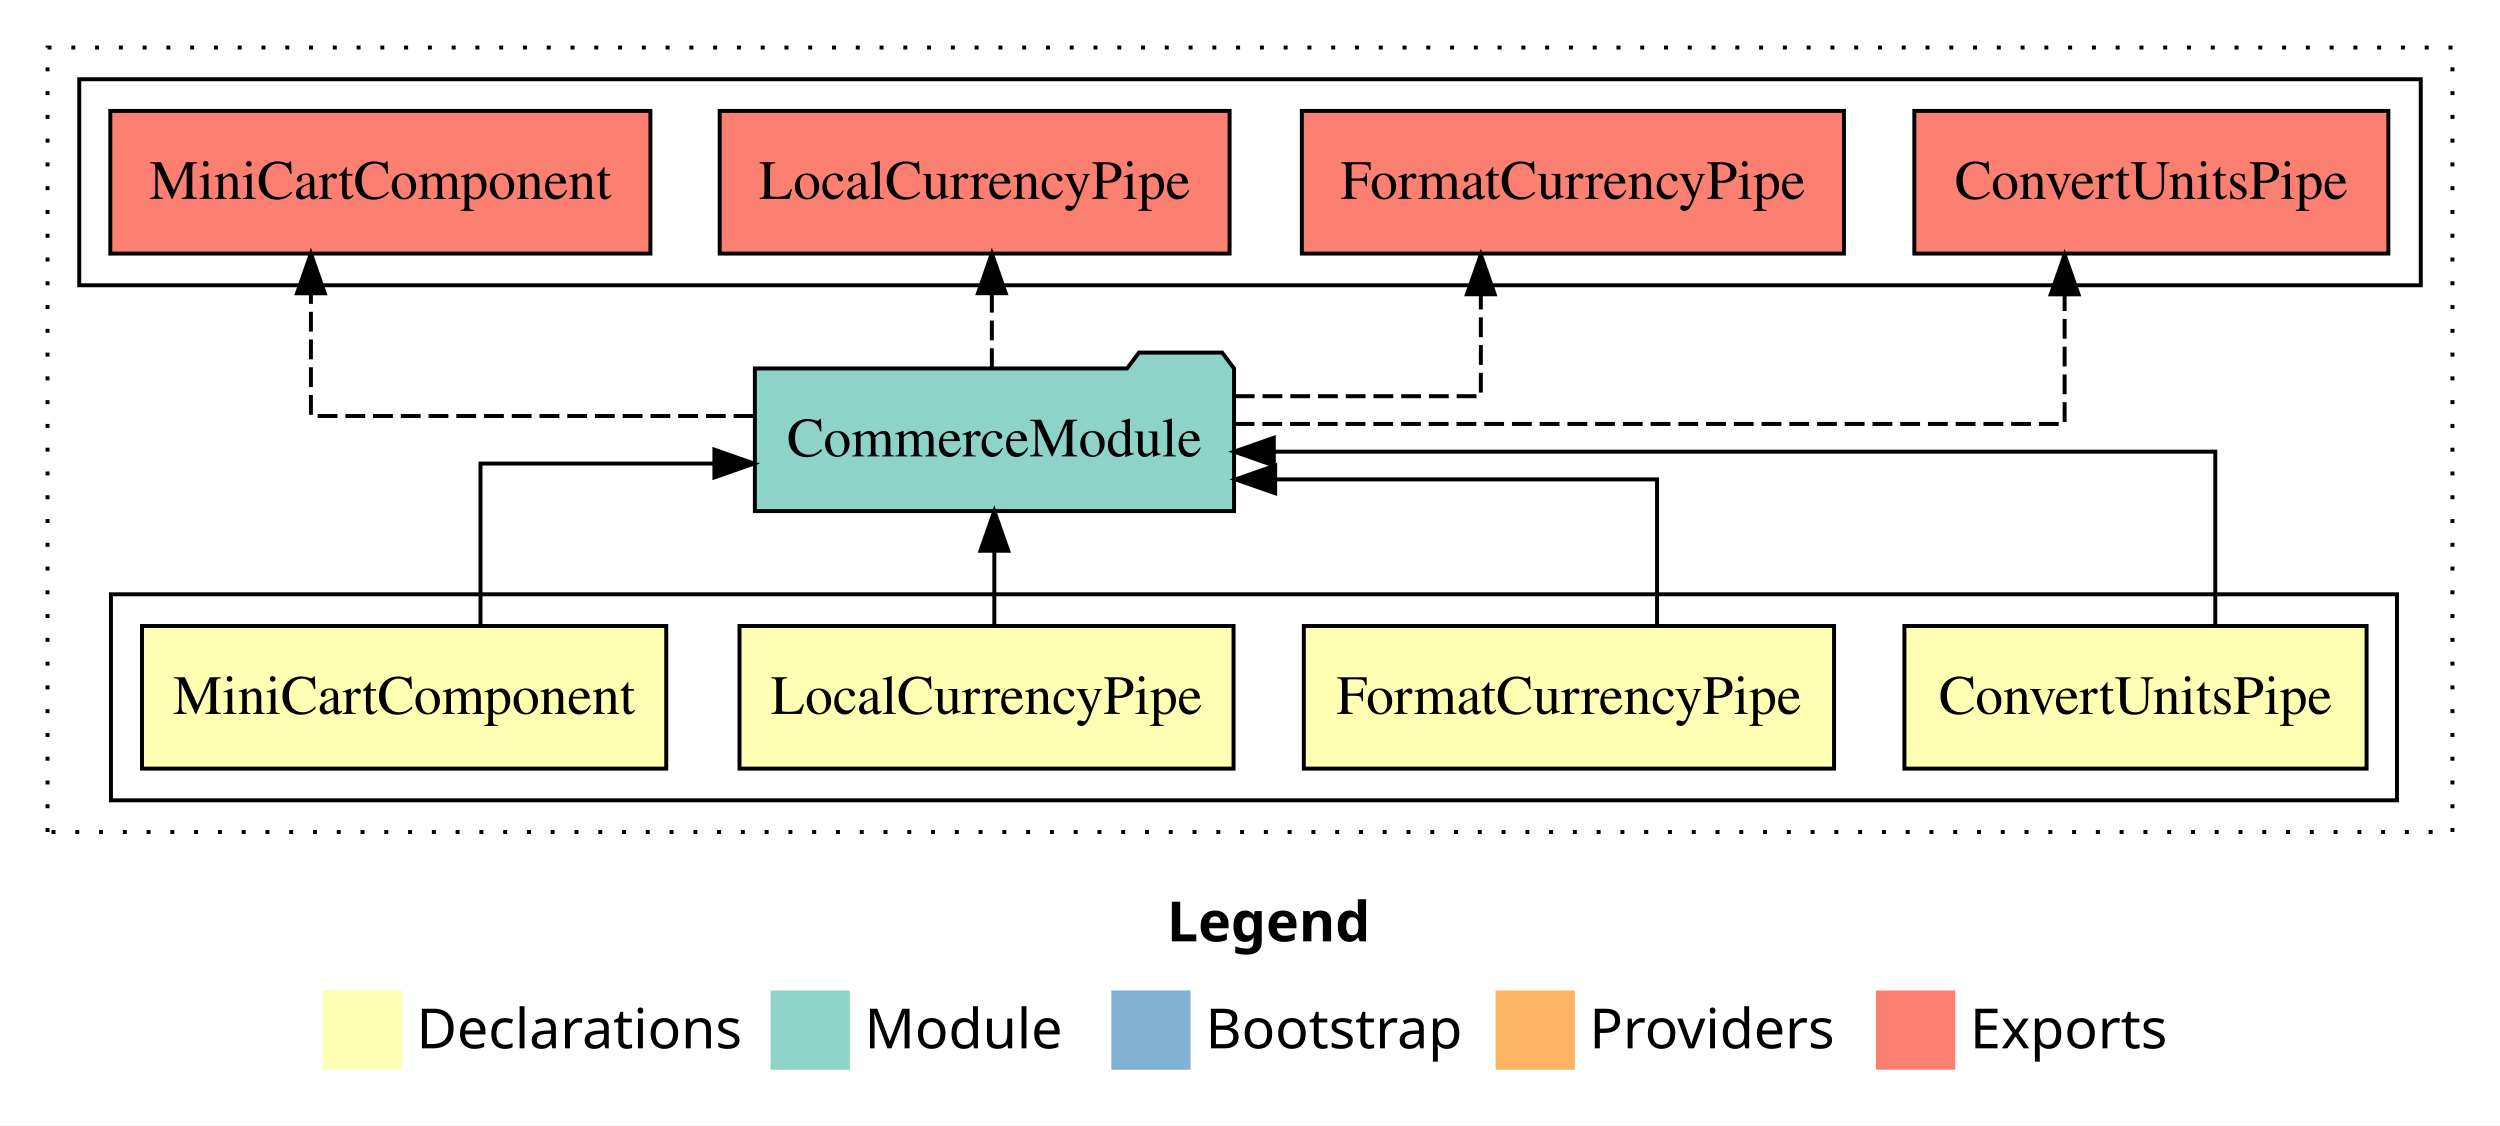
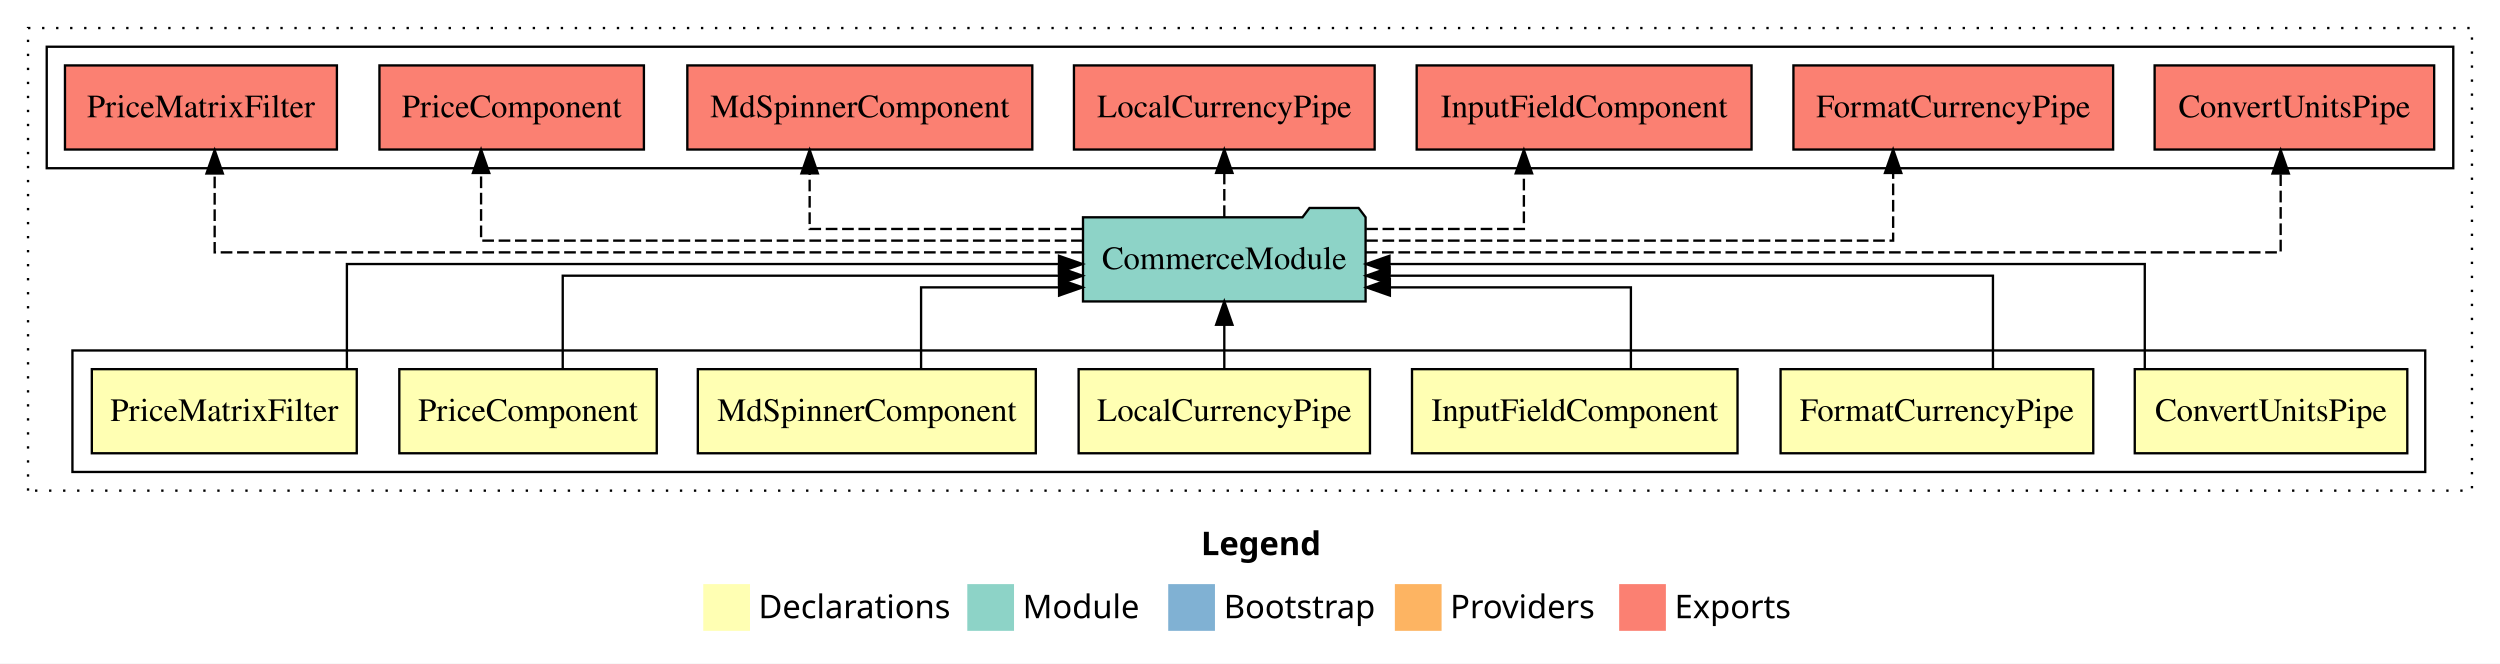
- <svg xmlns="http://www.w3.org/2000/svg" width="631pt" height="284pt" viewBox="0.00 0.00 631.00 284.00">
+ <svg xmlns="http://www.w3.org/2000/svg" width="1070pt" height="284pt" viewBox="0.00 0.00 1070.00 284.00">
  <g id="graph0" class="graph" transform="scale(1 1) rotate(0) translate(4 280)">
-     <polygon fill="#ffffff" stroke="transparent" points="-4,4 -4,-280 627,-280 627,4 -4,4" />
-     <text text-anchor="start" x="290.509" y="-42.4" font-family="sans-serif" font-weight="bold" font-size="14.00" fill="#000000">Legend</text>
-     <polygon fill="#ffffb3" stroke="transparent" points="77.5,-10 77.5,-30 97.5,-30 97.5,-10 77.5,-10" />
-     <text text-anchor="start" x="101.129" y="-15.4" font-family="sans-serif" font-size="14.00" fill="#000000">  Declarations</text>
-     <polygon fill="#8dd3c7" stroke="transparent" points="190.5,-10 190.5,-30 210.5,-30 210.5,-10 190.5,-10" />
-     <text text-anchor="start" x="214.225" y="-15.4" font-family="sans-serif" font-size="14.00" fill="#000000">  Module</text>
-     <polygon fill="#80b1d3" stroke="transparent" points="276.5,-10 276.5,-30 296.5,-30 296.5,-10 276.5,-10" />
-     <text text-anchor="start" x="300.281" y="-15.4" font-family="sans-serif" font-size="14.00" fill="#000000">  Bootstrap</text>
-     <polygon fill="#fdb462" stroke="transparent" points="373.5,-10 373.5,-30 393.5,-30 393.5,-10 373.5,-10" />
-     <text text-anchor="start" x="397.173" y="-15.4" font-family="sans-serif" font-size="14.00" fill="#000000">  Providers</text>
-     <polygon fill="#fb8072" stroke="transparent" points="469.5,-10 469.5,-30 489.5,-30 489.5,-10 469.5,-10" />
-     <text text-anchor="start" x="493.226" y="-15.4" font-family="sans-serif" font-size="14.00" fill="#000000">  Exports</text>
+     <polygon fill="#ffffff" stroke="transparent" points="-4,4 -4,-280 1066,-280 1066,4 -4,4" />
+     <text text-anchor="start" x="510.009" y="-42.4" font-family="sans-serif" font-weight="bold" font-size="14.00" fill="#000000">Legend</text>
+     <polygon fill="#ffffb3" stroke="transparent" points="297,-10 297,-30 317,-30 317,-10 297,-10" />
+     <text text-anchor="start" x="320.629" y="-15.4" font-family="sans-serif" font-size="14.00" fill="#000000">  Declarations</text>
+     <polygon fill="#8dd3c7" stroke="transparent" points="410,-10 410,-30 430,-30 430,-10 410,-10" />
+     <text text-anchor="start" x="433.725" y="-15.4" font-family="sans-serif" font-size="14.00" fill="#000000">  Module</text>
+     <polygon fill="#80b1d3" stroke="transparent" points="496,-10 496,-30 516,-30 516,-10 496,-10" />
+     <text text-anchor="start" x="519.781" y="-15.4" font-family="sans-serif" font-size="14.00" fill="#000000">  Bootstrap</text>
+     <polygon fill="#fdb462" stroke="transparent" points="593,-10 593,-30 613,-30 613,-10 593,-10" />
+     <text text-anchor="start" x="616.673" y="-15.4" font-family="sans-serif" font-size="14.00" fill="#000000">  Providers</text>
+     <polygon fill="#fb8072" stroke="transparent" points="689,-10 689,-30 709,-30 709,-10 689,-10" />
+     <text text-anchor="start" x="712.726" y="-15.4" font-family="sans-serif" font-size="14.00" fill="#000000">  Exports</text>
    <g id="clust1" class="cluster">
-       <polygon fill="none" stroke="#000000" stroke-dasharray="1,5" points="8,-70 8,-268 615,-268 615,-70 8,-70" />
+       <polygon fill="none" stroke="#000000" stroke-dasharray="1,5" points="8,-70 8,-268 1054,-268 1054,-70 8,-70" />
    </g>
    <g id="clust2" class="cluster">
-       <polygon fill="none" stroke="#000000" points="24,-78 24,-130 601,-130 601,-78 24,-78" />
+       <polygon fill="none" stroke="#000000" points="27,-78 27,-130 1034,-130 1034,-78 27,-78" />
    </g>
-     <g id="clust8" class="cluster">
-       <polygon fill="none" stroke="#000000" points="16,-208 16,-260 607,-260 607,-208 16,-208" />
+     <g id="clust11" class="cluster">
+       <polygon fill="none" stroke="#000000" points="16,-208 16,-260 1046,-260 1046,-208 16,-208" />
    </g>
    <g id="node1" class="node">
-       <polygon fill="#ffffb3" stroke="#000000" points="593.323,-122 476.677,-122 476.677,-86 593.323,-86 593.323,-122" />
-       <text text-anchor="middle" x="535" y="-99.8" font-family="Times,serif" font-size="14.00" fill="#000000">ConvertUnitsPipe</text>
+       <polygon fill="#ffffb3" stroke="#000000" points="1026.323,-122 909.677,-122 909.677,-86 1026.323,-86 1026.323,-122" />
+       <text text-anchor="middle" x="968" y="-99.8" font-family="Times,serif" font-size="14.00" fill="#000000">ConvertUnitsPipe</text>
+     </g>
+     <g id="node8" class="node">
+       <polygon fill="#8dd3c7" stroke="#000000" points="580.472,-187 577.472,-191 556.472,-191 553.472,-187 459.528,-187 459.528,-151 580.472,-151 580.472,-187" />
+       <text text-anchor="middle" x="520" y="-164.8" font-family="Times,serif" font-size="14.00" fill="#000000">CommerceModule</text>
+     </g>
+     <g id="edge1" class="edge">
+       <path fill="none" stroke="#000000" d="M913.964,-122.222C913.964,-140.828 913.964,-167 913.964,-167 913.964,-167 590.693,-167 590.693,-167" />
+       <polygon fill="#000000" stroke="#000000" points="590.693,-163.5 580.693,-167 590.693,-170.5 590.693,-163.5" />
+     </g>
+     <g id="node2" class="node">
+       <polygon fill="#ffffb3" stroke="#000000" points="891.914,-122 758.086,-122 758.086,-86 891.914,-86 891.914,-122" />
+       <text text-anchor="middle" x="825" y="-99.8" font-family="Times,serif" font-size="14.00" fill="#000000">FormatCurrencyPipe</text>
+     </g>
+     <g id="edge2" class="edge">
+       <path fill="none" stroke="#000000" d="M848.986,-122.034C848.986,-139.06 848.986,-162 848.986,-162 848.986,-162 590.724,-162 590.724,-162" />
+       <polygon fill="#000000" stroke="#000000" points="590.725,-158.5 580.724,-162 590.724,-165.5 590.725,-158.5" />
+     </g>
+     <g id="node3" class="node">
+       <polygon fill="#ffffb3" stroke="#000000" points="739.662,-122 600.338,-122 600.338,-86 739.662,-86 739.662,-122" />
+       <text text-anchor="middle" x="670" y="-99.8" font-family="Times,serif" font-size="14.00" fill="#000000">InputFieldComponent</text>
+     </g>
+     <g id="edge3" class="edge">
+       <path fill="none" stroke="#000000" d="M694.027,-122.24C694.027,-137.571 694.027,-157 694.027,-157 694.027,-157 590.866,-157 590.866,-157" />
+       <polygon fill="#000000" stroke="#000000" points="590.866,-153.5 580.866,-157 590.866,-160.5 590.866,-153.5" />
+     </g>
+     <g id="node4" class="node">
+       <polygon fill="#ffffb3" stroke="#000000" points="582.347,-122 457.653,-122 457.653,-86 582.347,-86 582.347,-122" />
+       <text text-anchor="middle" x="520" y="-99.8" font-family="Times,serif" font-size="14.00" fill="#000000">LocalCurrencyPipe</text>
+     </g>
+     <g id="edge4" class="edge">
+       <path fill="none" stroke="#000000" d="M520,-122.106C520,-122.106 520,-140.991 520,-140.991" />
+       <polygon fill="#000000" stroke="#000000" points="516.5,-140.991 520,-150.991 523.5,-140.991 516.5,-140.991" />
    </g>
    <g id="node5" class="node">
-       <polygon fill="#8dd3c7" stroke="#000000" points="307.472,-187 304.472,-191 283.472,-191 280.472,-187 186.528,-187 186.528,-151 307.472,-151 307.472,-187" />
-       <text text-anchor="middle" x="247" y="-164.8" font-family="Times,serif" font-size="14.00" fill="#000000">CommerceModule</text>
+       <polygon fill="#ffffb3" stroke="#000000" points="439.326,-122 294.674,-122 294.674,-86 439.326,-86 439.326,-122" />
+       <text text-anchor="middle" x="367" y="-99.8" font-family="Times,serif" font-size="14.00" fill="#000000">MdSpinnerComponent</text>
    </g>
-     <g id="edge1" class="edge">
-       <path fill="none" stroke="#000000" d="M555.137,-122.267C555.137,-140.555 555.137,-166 555.137,-166 555.137,-166 317.51,-166 317.51,-166" />
-       <polygon fill="#000000" stroke="#000000" points="317.51,-162.5 307.51,-166 317.51,-169.5 317.51,-162.5" />
-     </g>
-     <g id="node2" class="node">
-       <polygon fill="#ffffb3" stroke="#000000" points="458.914,-122 325.086,-122 325.086,-86 458.914,-86 458.914,-122" />
-       <text text-anchor="middle" x="392" y="-99.8" font-family="Times,serif" font-size="14.00" fill="#000000">FormatCurrencyPipe</text>
-     </g>
-     <g id="edge2" class="edge">
-       <path fill="none" stroke="#000000" d="M414.236,-122.009C414.236,-138.049 414.236,-159 414.236,-159 414.236,-159 317.849,-159 317.849,-159" />
-       <polygon fill="#000000" stroke="#000000" points="317.849,-155.5 307.849,-159 317.849,-162.5 317.849,-155.5" />
-     </g>
-     <g id="node3" class="node">
-       <polygon fill="#ffffb3" stroke="#000000" points="307.347,-122 182.653,-122 182.653,-86 307.347,-86 307.347,-122" />
-       <text text-anchor="middle" x="245" y="-99.8" font-family="Times,serif" font-size="14.00" fill="#000000">LocalCurrencyPipe</text>
-     </g>
-     <g id="edge3" class="edge">
-       <path fill="none" stroke="#000000" d="M246.969,-122.106C246.969,-122.106 246.969,-140.991 246.969,-140.991" />
-       <polygon fill="#000000" stroke="#000000" points="243.469,-140.991 246.969,-150.991 250.469,-140.991 243.469,-140.991" />
-     </g>
-     <g id="node4" class="node">
-       <polygon fill="#ffffb3" stroke="#000000" points="164.161,-122 31.839,-122 31.839,-86 164.161,-86 164.161,-122" />
-       <text text-anchor="middle" x="98" y="-99.8" font-family="Times,serif" font-size="14.00" fill="#000000">MiniCartComponent</text>
-     </g>
-     <g id="edge4" class="edge">
-       <path fill="none" stroke="#000000" d="M117.277,-122.022C117.277,-139.373 117.277,-163 117.277,-163 117.277,-163 176.316,-163 176.316,-163" />
-       <polygon fill="#000000" stroke="#000000" points="176.316,-166.5 186.316,-163 176.316,-159.5 176.316,-166.5" />
+     <g id="edge5" class="edge">
+       <path fill="none" stroke="#000000" d="M390.221,-122.24C390.221,-137.571 390.221,-157 390.221,-157 390.221,-157 449.29,-157 449.29,-157" />
+       <polygon fill="#000000" stroke="#000000" points="449.29,-160.5 459.29,-157 449.29,-153.5 449.29,-160.5" />
    </g>
    <g id="node6" class="node">
-       <polygon fill="#fb8072" stroke="#000000" points="598.823,-252 479.177,-252 479.177,-216 598.823,-216 598.823,-252" />
-       <text text-anchor="middle" x="539" y="-229.8" font-family="Times,serif" font-size="14.00" fill="#000000">ConvertUnitsPipe </text>
+       <polygon fill="#ffffb3" stroke="#000000" points="277.095,-122 166.905,-122 166.905,-86 277.095,-86 277.095,-122" />
+       <text text-anchor="middle" x="222" y="-99.8" font-family="Times,serif" font-size="14.00" fill="#000000">PriceComponent</text>
    </g>
-     <g id="edge5" class="edge">
-       <path fill="none" stroke="#000000" stroke-dasharray="5,2" d="M307.619,-173C387.257,-173 517.113,-173 517.113,-173 517.113,-173 517.113,-205.698 517.113,-205.698" />
-       <polygon fill="#000000" stroke="#000000" points="513.613,-205.698 517.113,-215.698 520.613,-205.698 513.613,-205.698" />
+     <g id="edge6" class="edge">
+       <path fill="none" stroke="#000000" d="M236.849,-122.034C236.849,-139.06 236.849,-162 236.849,-162 236.849,-162 449.257,-162 449.257,-162" />
+       <polygon fill="#000000" stroke="#000000" points="449.257,-165.5 459.257,-162 449.257,-158.5 449.257,-165.5" />
    </g>
    <g id="node7" class="node">
-       <polygon fill="#fb8072" stroke="#000000" points="461.414,-252 324.586,-252 324.586,-216 461.414,-216 461.414,-252" />
-       <text text-anchor="middle" x="393" y="-229.8" font-family="Times,serif" font-size="14.00" fill="#000000">FormatCurrencyPipe </text>
-     </g>
-     <g id="edge6" class="edge">
-       <path fill="none" stroke="#000000" stroke-dasharray="5,2" d="M307.663,-180C338.592,-180 369.764,-180 369.764,-180 369.764,-180 369.764,-205.718 369.764,-205.718" />
-       <polygon fill="#000000" stroke="#000000" points="366.264,-205.718 369.764,-215.718 373.264,-205.718 366.264,-205.718" />
-     </g>
-     <g id="node8" class="node">
-       <polygon fill="#fb8072" stroke="#000000" points="306.348,-252 177.652,-252 177.652,-216 306.348,-216 306.348,-252" />
-       <text text-anchor="middle" x="242" y="-229.8" font-family="Times,serif" font-size="14.00" fill="#000000">LocalCurrencyPipe </text>
+       <polygon fill="#ffffb3" stroke="#000000" points="148.694,-122 35.306,-122 35.306,-86 148.694,-86 148.694,-122" />
+       <text text-anchor="middle" x="92" y="-99.8" font-family="Times,serif" font-size="14.00" fill="#000000">PriceMatrixFilter</text>
    </g>
    <g id="edge7" class="edge">
-       <path fill="none" stroke="#000000" stroke-dasharray="5,2" d="M246.344,-187.106C246.344,-187.106 246.344,-205.991 246.344,-205.991" />
-       <polygon fill="#000000" stroke="#000000" points="242.844,-205.991 246.344,-215.991 249.844,-205.991 242.844,-205.991" />
+       <path fill="none" stroke="#000000" d="M144.472,-122.222C144.472,-140.828 144.472,-167 144.472,-167 144.472,-167 449.248,-167 449.248,-167" />
+       <polygon fill="#000000" stroke="#000000" points="449.248,-170.5 459.248,-167 449.248,-163.5 449.248,-170.5" />
    </g>
    <g id="node9" class="node">
-       <polygon fill="#fb8072" stroke="#000000" points="160.161,-252 23.839,-252 23.839,-216 160.161,-216 160.161,-252" />
-       <text text-anchor="middle" x="92" y="-229.8" font-family="Times,serif" font-size="14.00" fill="#000000">MiniCartComponent </text>
+       <polygon fill="#fb8072" stroke="#000000" points="1037.823,-252 918.177,-252 918.177,-216 1037.823,-216 1037.823,-252" />
+       <text text-anchor="middle" x="978" y="-229.8" font-family="Times,serif" font-size="14.00" fill="#000000">ConvertUnitsPipe </text>
    </g>
    <g id="edge8" class="edge">
-       <path fill="none" stroke="#000000" stroke-dasharray="5,2" d="M186.173,-175C136.502,-175 74.473,-175 74.473,-175 74.473,-175 74.473,-205.977 74.473,-205.977" />
-       <polygon fill="#000000" stroke="#000000" points="70.973,-205.977 74.473,-215.977 77.973,-205.977 70.973,-205.977" />
+       <path fill="none" stroke="#000000" stroke-dasharray="5,2" d="M580.506,-172C703.706,-172 972.125,-172 972.125,-172 972.125,-172 972.125,-205.733 972.125,-205.733" />
+       <polygon fill="#000000" stroke="#000000" points="968.625,-205.733 972.125,-215.733 975.625,-205.733 968.625,-205.733" />
+     </g>
+     <g id="node10" class="node">
+       <polygon fill="#fb8072" stroke="#000000" points="900.414,-252 763.586,-252 763.586,-216 900.414,-216 900.414,-252" />
+       <text text-anchor="middle" x="832" y="-229.8" font-family="Times,serif" font-size="14.00" fill="#000000">FormatCurrencyPipe </text>
+     </g>
+     <g id="edge9" class="edge">
+       <path fill="none" stroke="#000000" stroke-dasharray="5,2" d="M580.709,-177C664.74,-177 806.264,-177 806.264,-177 806.264,-177 806.264,-205.965 806.264,-205.965" />
+       <polygon fill="#000000" stroke="#000000" points="802.764,-205.965 806.264,-215.965 809.764,-205.965 802.764,-205.965" />
+     </g>
+     <g id="node11" class="node">
+       <polygon fill="#fb8072" stroke="#000000" points="745.662,-252 602.338,-252 602.338,-216 745.662,-216 745.662,-252" />
+       <text text-anchor="middle" x="674" y="-229.8" font-family="Times,serif" font-size="14.00" fill="#000000">InputFieldComponent </text>
+     </g>
+     <g id="edge10" class="edge">
+       <path fill="none" stroke="#000000" stroke-dasharray="5,2" d="M580.732,-182C613.874,-182 648.223,-182 648.223,-182 648.223,-182 648.223,-205.813 648.223,-205.813" />
+       <polygon fill="#000000" stroke="#000000" points="644.723,-205.813 648.223,-215.813 651.723,-205.813 644.723,-205.813" />
+     </g>
+     <g id="node12" class="node">
+       <polygon fill="#fb8072" stroke="#000000" points="584.348,-252 455.652,-252 455.652,-216 584.348,-216 584.348,-252" />
+       <text text-anchor="middle" x="520" y="-229.8" font-family="Times,serif" font-size="14.00" fill="#000000">LocalCurrencyPipe </text>
+     </g>
+     <g id="edge11" class="edge">
+       <path fill="none" stroke="#000000" stroke-dasharray="5,2" d="M520,-187.106C520,-187.106 520,-205.991 520,-205.991" />
+       <polygon fill="#000000" stroke="#000000" points="516.5,-205.991 520,-215.991 523.5,-205.991 516.5,-205.991" />
+     </g>
+     <g id="node13" class="node">
+       <polygon fill="#fb8072" stroke="#000000" points="437.825,-252 290.175,-252 290.175,-216 437.825,-216 437.825,-252" />
+       <text text-anchor="middle" x="364" y="-229.8" font-family="Times,serif" font-size="14.00" fill="#000000">MdSpinnerComponent </text>
+     </g>
+     <g id="edge12" class="edge">
+       <path fill="none" stroke="#000000" stroke-dasharray="5,2" d="M459.421,-182C408.009,-182 342.529,-182 342.529,-182 342.529,-182 342.529,-205.813 342.529,-205.813" />
+       <polygon fill="#000000" stroke="#000000" points="339.029,-205.813 342.529,-215.813 346.029,-205.813 339.029,-205.813" />
+     </g>
+     <g id="node14" class="node">
+       <polygon fill="#fb8072" stroke="#000000" points="271.596,-252 158.404,-252 158.404,-216 271.596,-216 271.596,-252" />
+       <text text-anchor="middle" x="215" y="-229.8" font-family="Times,serif" font-size="14.00" fill="#000000">PriceComponent </text>
+     </g>
+     <g id="edge13" class="edge">
+       <path fill="none" stroke="#000000" stroke-dasharray="5,2" d="M459.419,-177C367.126,-177 201.901,-177 201.901,-177 201.901,-177 201.901,-205.965 201.901,-205.965" />
+       <polygon fill="#000000" stroke="#000000" points="198.401,-205.965 201.901,-215.965 205.401,-205.965 198.401,-205.965" />
+     </g>
+     <g id="node15" class="node">
+       <polygon fill="#fb8072" stroke="#000000" points="140.194,-252 23.806,-252 23.806,-216 140.194,-216 140.194,-252" />
+       <text text-anchor="middle" x="82" y="-229.8" font-family="Times,serif" font-size="14.00" fill="#000000">PriceMatrixFilter </text>
+     </g>
+     <g id="edge14" class="edge">
+       <path fill="none" stroke="#000000" stroke-dasharray="5,2" d="M459.46,-172C340.533,-172 87.875,-172 87.875,-172 87.875,-172 87.875,-205.733 87.875,-205.733" />
+       <polygon fill="#000000" stroke="#000000" points="84.375,-205.733 87.875,-215.733 91.375,-205.733 84.375,-205.733" />
    </g>
  </g>
</svg>
